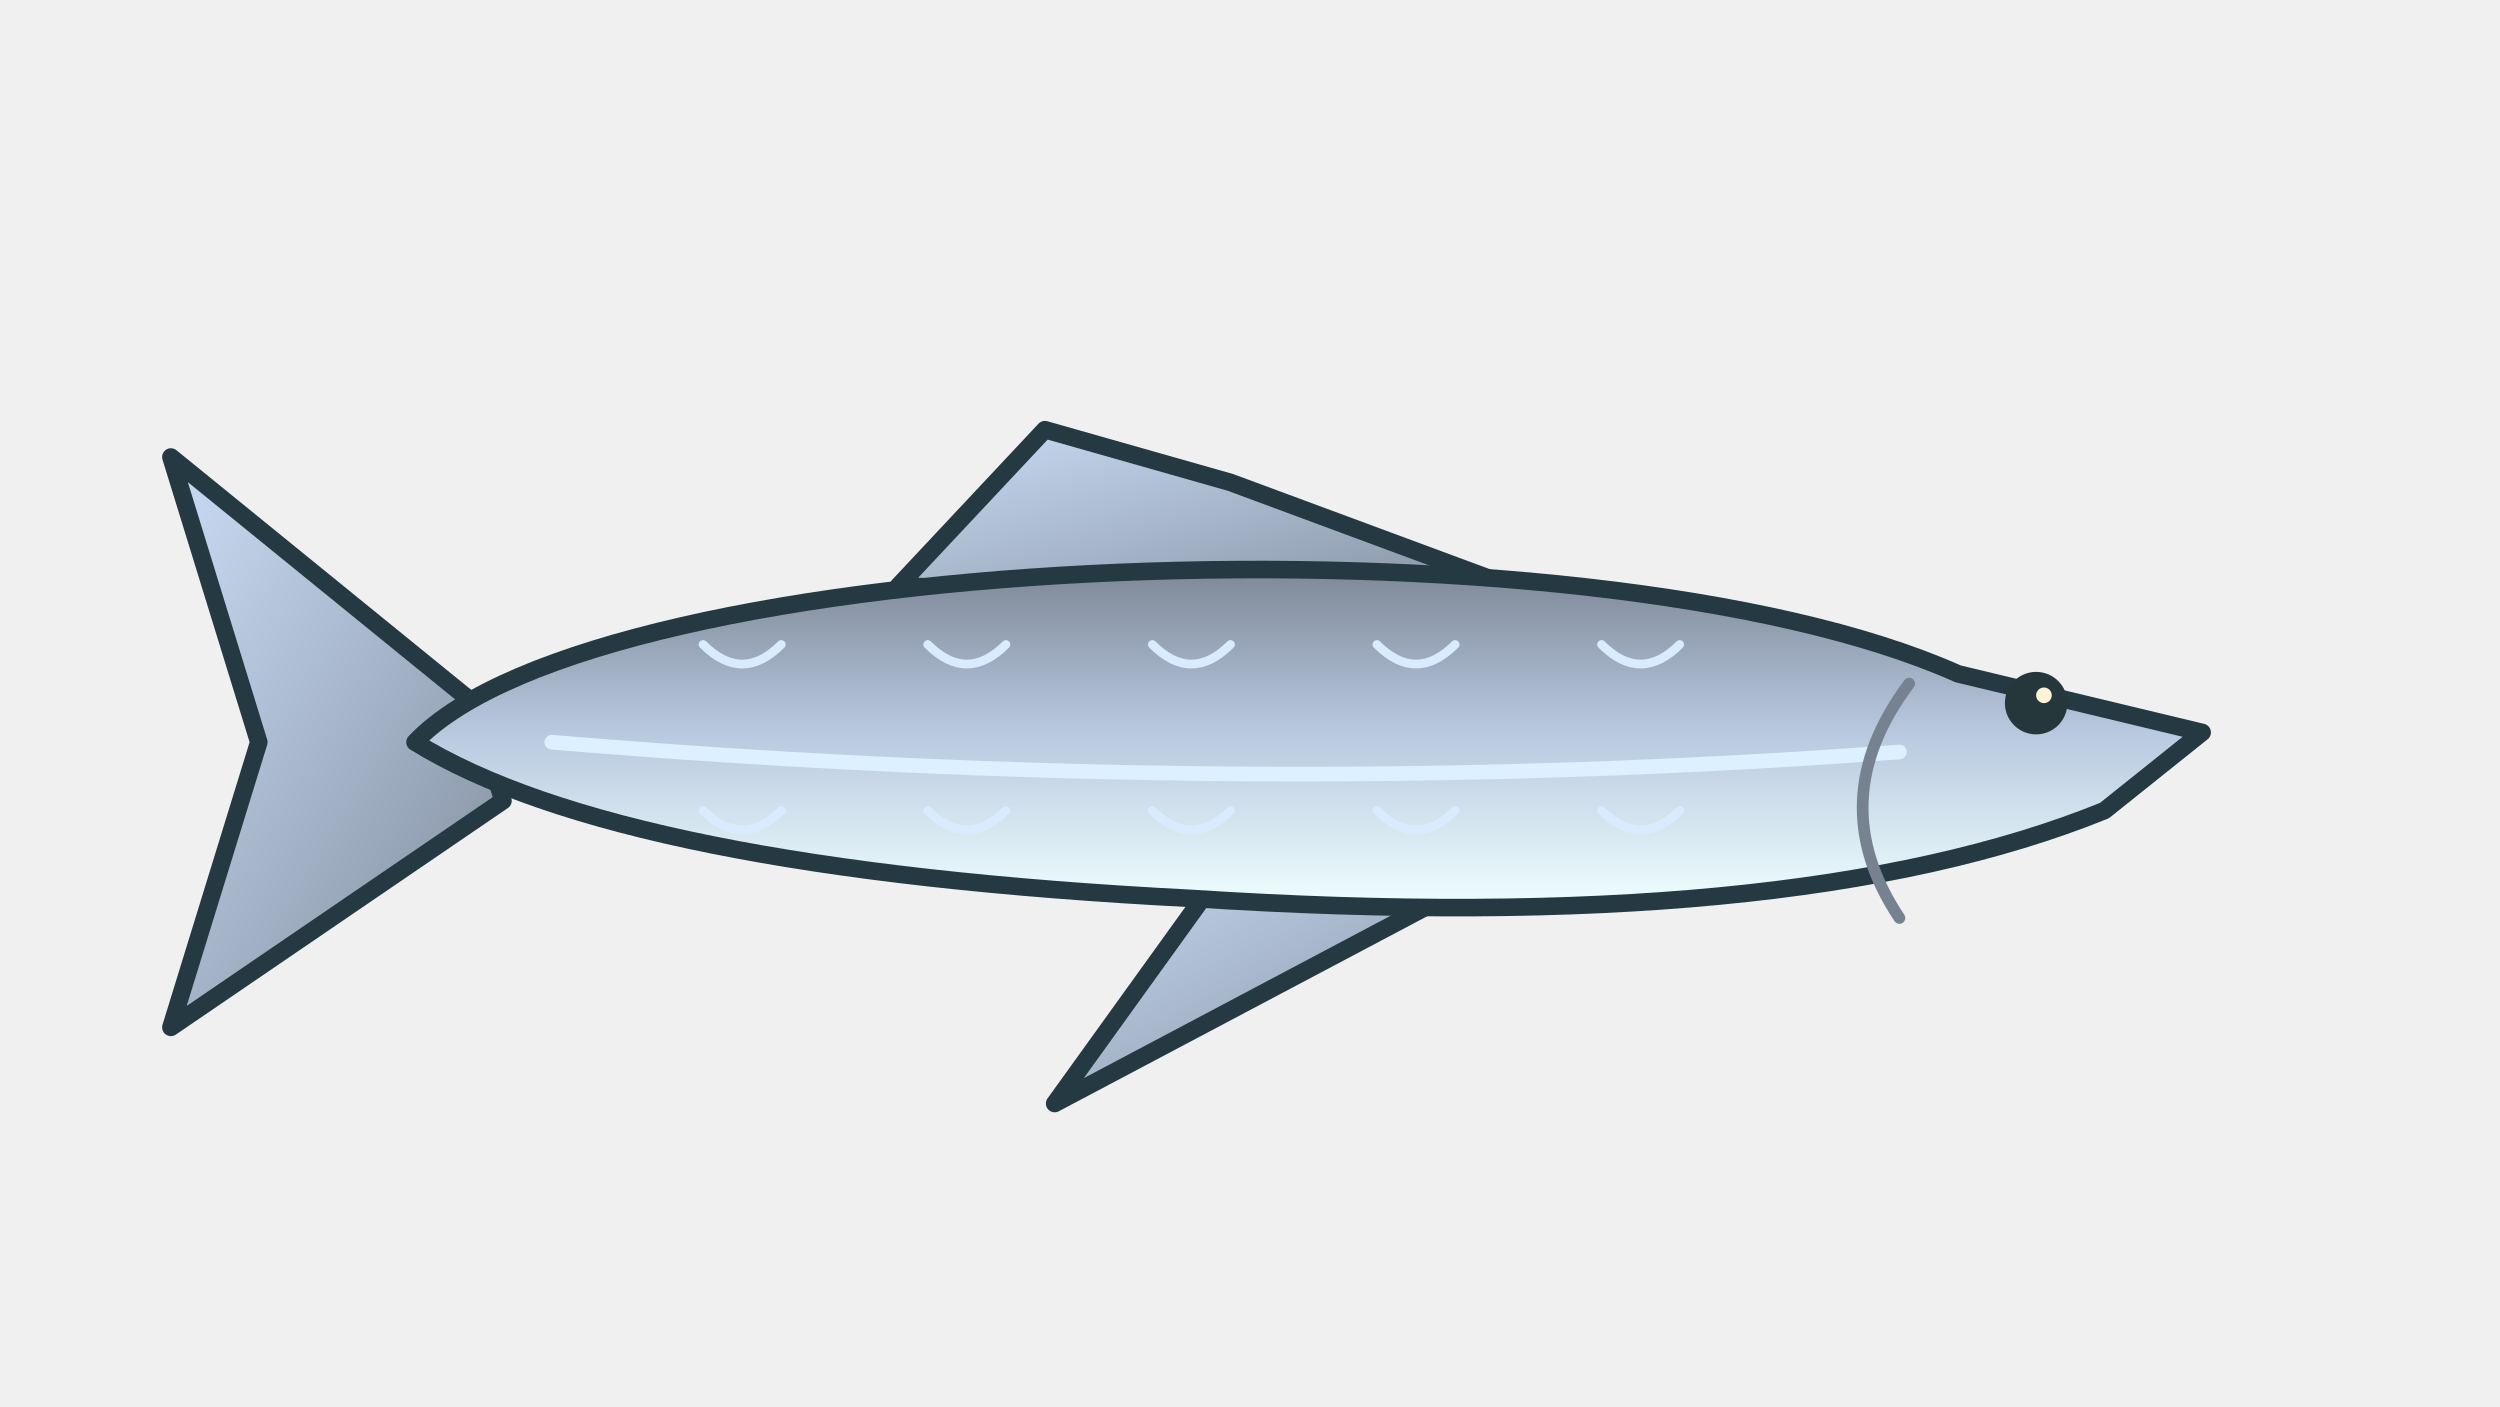
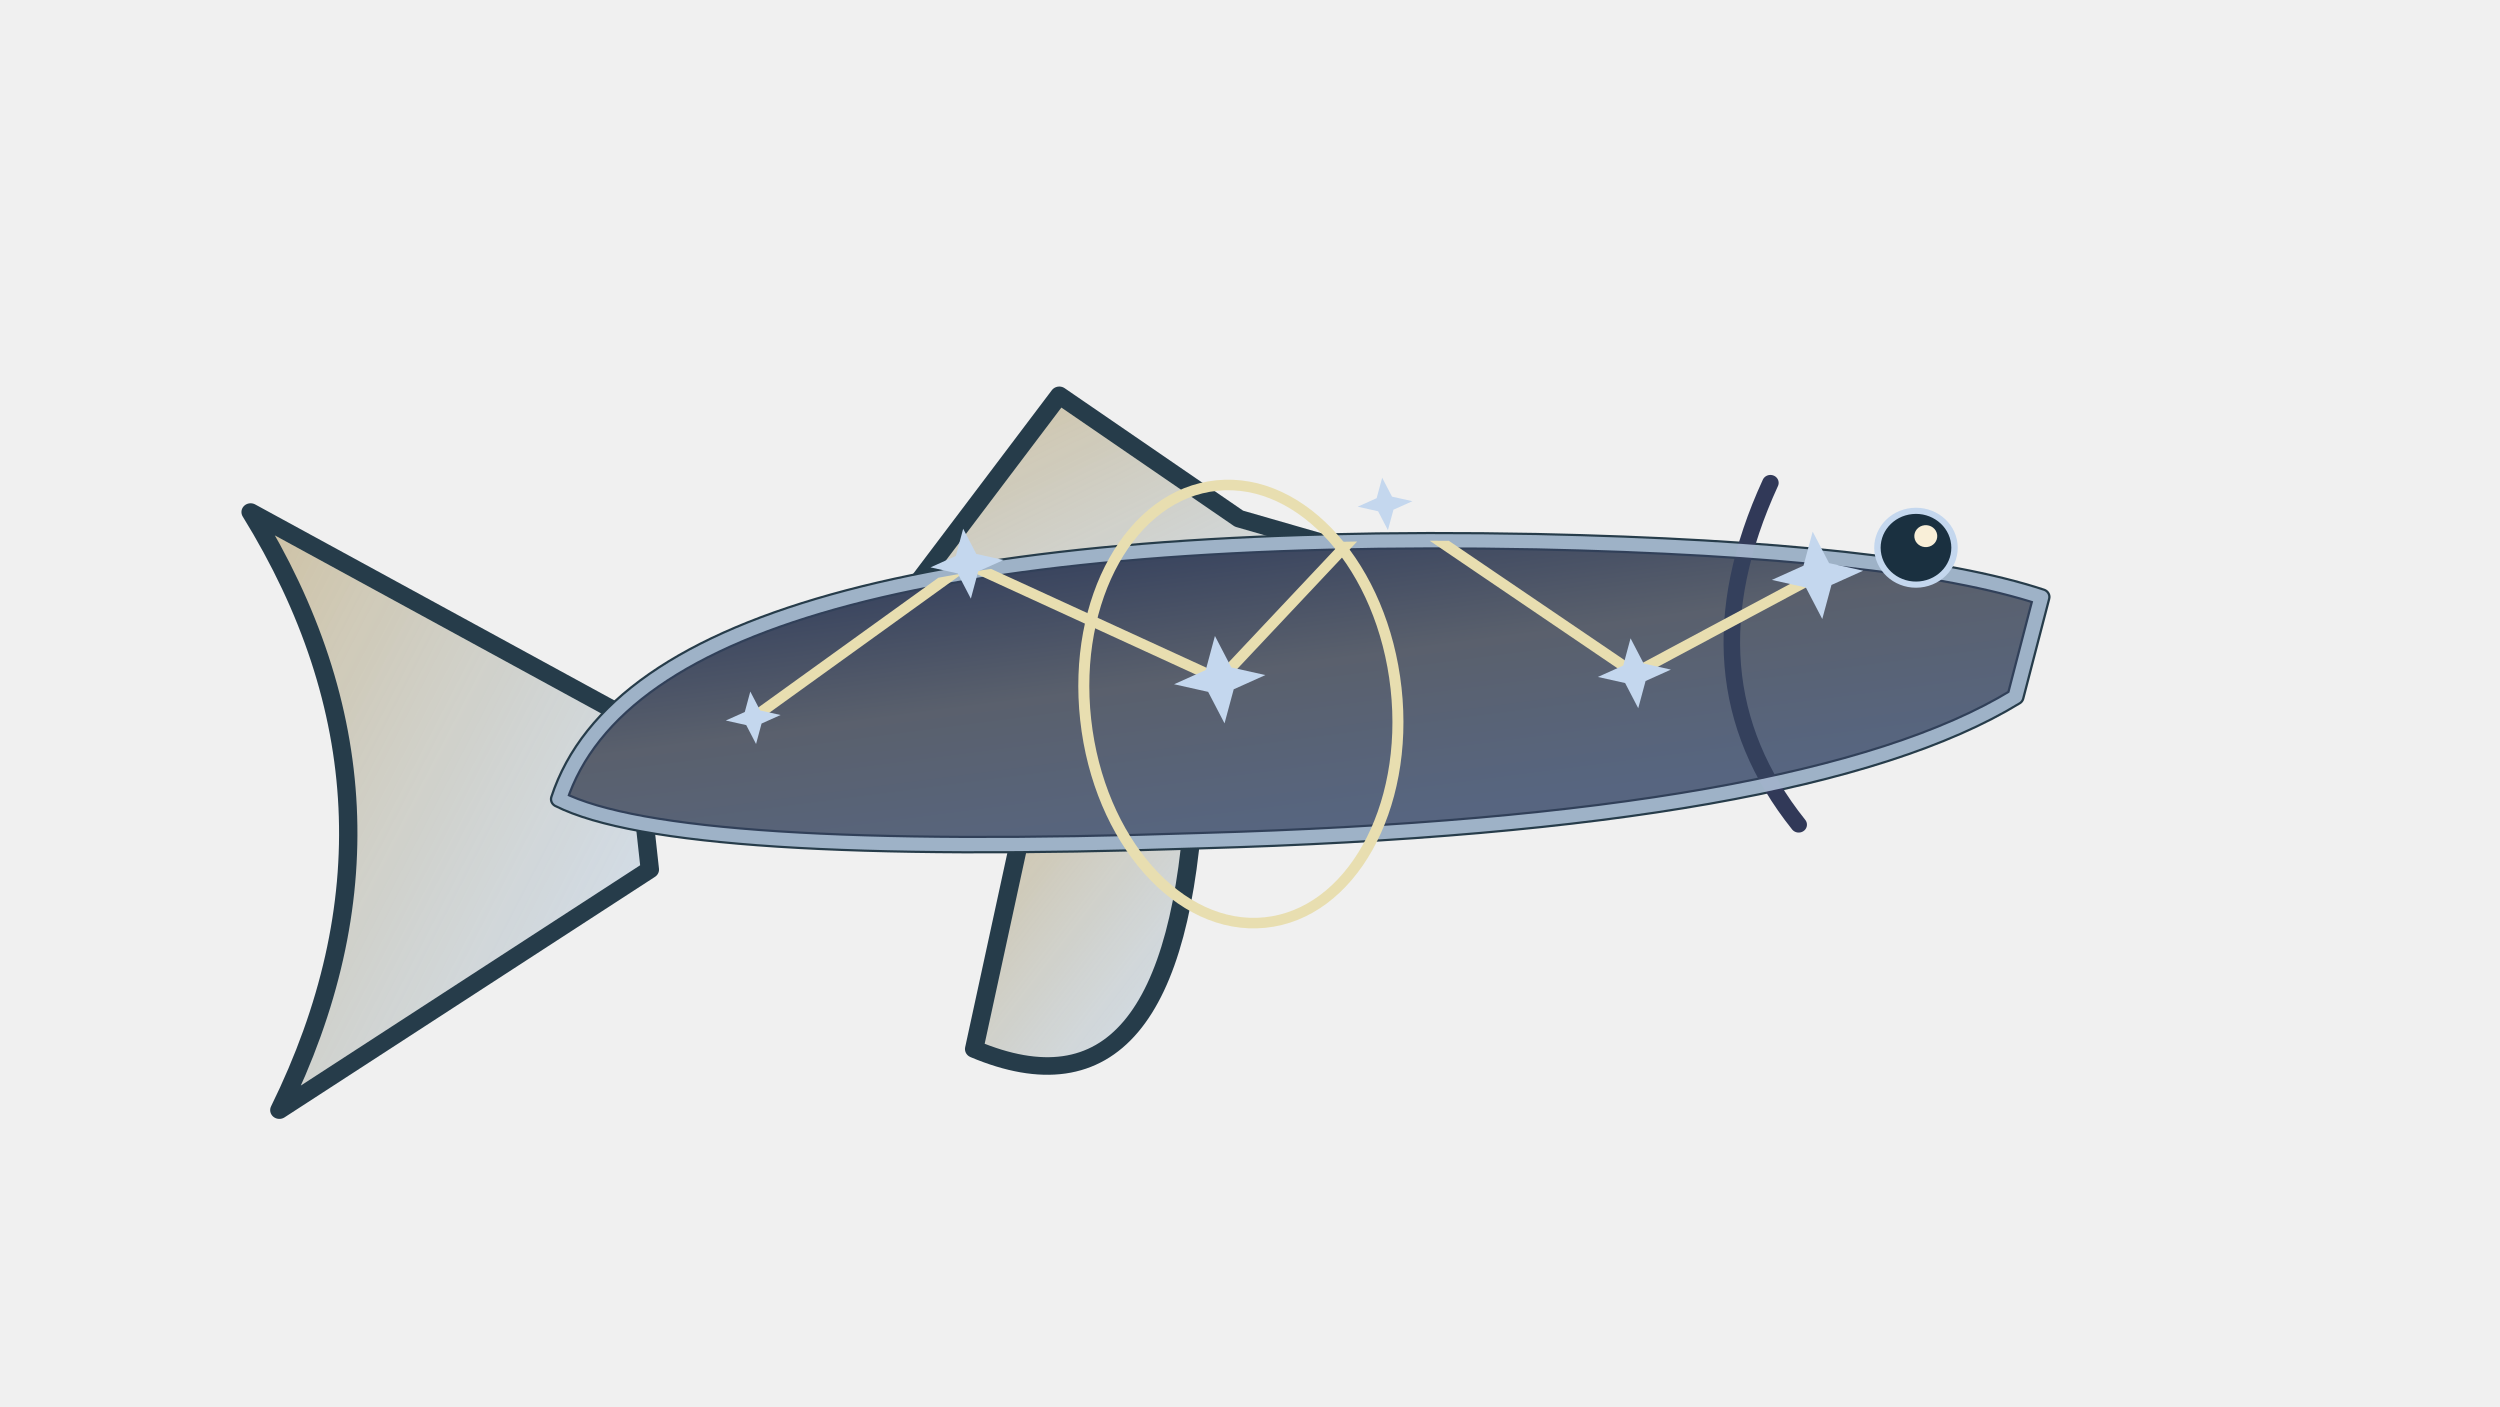
<svg xmlns="http://www.w3.org/2000/svg" width="256" height="144" viewBox="0 0 256 144">
  <defs>
-     <linearGradient id="body" x2="0" y2="1">
-       <stop stop-color="#7d8897" />
-       <stop offset=".48" stop-color="#b8c8df" />
-       <stop offset="1" stop-color="#efffff" />
+     <linearGradient id="body" x1="0" y1="0" x2=".15" y2="1">
+       <stop stop-color="#313958" />
+       <stop offset=".48" stop-color="#cfc09d" />
+       <stop offset="1" stop-color="#c4d7ee" />
    </linearGradient>
-     <linearGradient id="fin" x2="1" y2="1">
-       <stop stop-color="#cadcf5" />
-       <stop offset="1" stop-color="#808c9c" />
+     <linearGradient id="fin" x1="0" y1="0" x2="1" y2="1">
+       <stop stop-color="#cfc09d" />
+       <stop offset="1" stop-color="#c4d7ee" stop-opacity=".65" />
    </linearGradient>
  </defs>
-   <path d="M48.50 72.00 L17.50 46.80 L26.50 76.00 L17.50 105.20 L51.50 82.00 Z" fill="url(#fin)" stroke="#243941" stroke-width="1.8" stroke-linecap="round" stroke-linejoin="round" />
-   <path d="M92.00 60.00 L107.00 44.00 L126.00 49.40 L160.00 62.00 Z" fill="url(#fin)" stroke="#243941" stroke-width="1.8" stroke-linecap="round" stroke-linejoin="round" />
-   <path d="M126.00 88.00 L108.00 113.00 L159.00 86.00 Z" fill="url(#fin)" stroke="#243941" stroke-width="1.8" stroke-linecap="round" stroke-linejoin="round" />
-   <path d="M42.5 76 C61.5 56 162.5 52 200.5 69.0 L225.5 75 L215.5 83 Q183.5 96 122 92.0 Q63.5 89.0 42.5 76 Z" fill="url(#body)" stroke="#243941" stroke-width="1.8" stroke-linecap="round" stroke-linejoin="round" />
-   <path d="M56.5 76 Q128 82 194.5 77" fill="none" stroke="#dcf0ff" stroke-width="1.5" stroke-linecap="round" stroke-linejoin="round" />
-   <path d="M195.5 70.0 q-9 12 -1 24" fill="none" stroke="#778290" stroke-width="1.2" stroke-linecap="round" stroke-linejoin="round" />
-   <circle cx="208.50" cy="72.00" r="3.2" fill="#26373c" />
-   <circle cx="209.30" cy="71.20" r="0.8" fill="#fbf3d8" />
-   <path d="M72 66 q4 4 8 0" fill="none" stroke="#d9ecff" stroke-width="0.9" stroke-linecap="round" stroke-linejoin="round" />
-   <path d="M95 66 q4 4 8 0" fill="none" stroke="#d9ecff" stroke-width="0.9" stroke-linecap="round" stroke-linejoin="round" />
-   <path d="M118 66 q4 4 8 0" fill="none" stroke="#d9ecff" stroke-width="0.9" stroke-linecap="round" stroke-linejoin="round" />
-   <path d="M141 66 q4 4 8 0" fill="none" stroke="#d9ecff" stroke-width="0.9" stroke-linecap="round" stroke-linejoin="round" />
-   <path d="M164 66 q4 4 8 0" fill="none" stroke="#d9ecff" stroke-width="0.9" stroke-linecap="round" stroke-linejoin="round" />
-   <path d="M72 83 q4 4 8 0" fill="none" stroke="#d9ecff" stroke-width="0.9" stroke-linecap="round" stroke-linejoin="round" />
-   <path d="M95 83 q4 4 8 0" fill="none" stroke="#d9ecff" stroke-width="0.9" stroke-linecap="round" stroke-linejoin="round" />
-   <path d="M118 83 q4 4 8 0" fill="none" stroke="#d9ecff" stroke-width="0.9" stroke-linecap="round" stroke-linejoin="round" />
-   <path d="M141 83 q4 4 8 0" fill="none" stroke="#d9ecff" stroke-width="0.9" stroke-linecap="round" stroke-linejoin="round" />
-   <path d="M164 83 q4 4 8 0" fill="none" stroke="#d9ecff" stroke-width="0.9" stroke-linecap="round" stroke-linejoin="round" />
+   <defs>
+     <clipPath id="clip">
+       <path d="M52 75 Q65 45 161 57 Q200 62 215 69 L211 80 Q187 92 121 87 Q64 83 52 75Z" fill="#fff" stroke="none" stroke-width="0" stroke-linejoin="round" stroke-linecap="round" />
+     </clipPath>
+   </defs>
+   <g transform="translate(128 72) scale(.94 .90) rotate(-6) translate(-128 -72)">
+     <path d="M61 67 L22 39 Q38 74 18 107 L61 84Z" fill="url(#fin)" stroke="#263c4a" stroke-width="2" stroke-linejoin="round" stroke-linecap="round" />
+     <path d="M85.00 64.00 L111.00 35.00 L129.00 51.00 L160.00 64.00 Z" fill="url(#fin)" stroke="#263c4a" stroke-width="2" stroke-linejoin="round" stroke-linecap="round" />
+     <path d="M121 81 Q115 120 94 108 L102 83Z" fill="url(#fin)" stroke="#263c4a" stroke-width="2" stroke-linejoin="round" stroke-linecap="round" />
+     <path d="M52 75 Q65 45 161 57 Q200 62 215 69 L211 80 Q187 92 121 87 Q64 83 52 75Z" fill="url(#body)" stroke="#263c4a" stroke-width="2" stroke-linejoin="round" stroke-linecap="round" />
+     <path d="M187 53 Q175 74 186 92" fill="none" stroke="#313958" stroke-width="1.8" stroke-linejoin="round" stroke-linecap="round" />
+     <path d="M52 75 Q65 45 161 57 Q200 62 215 69 L211 80 Q187 92 121 87 Q64 83 52 75Z" fill="#34425d" stroke="#c4d7ee" stroke-width="1.5" stroke-linejoin="round" stroke-linecap="round" opacity=".76" />
+     <path d="M74 68 L99 53 L125 69 L145 51 L170 73 L191 64" fill="none" stroke="#e8deb0" stroke-width="1.2" stroke-linejoin="round" stroke-linecap="round" clip-path="url(#clip)" />
+     <path d="M74.00 65.00 L74.84 67.25 L77.00 68.00 L74.84 68.75 L74.00 71.00 L73.16 68.75 L71.00 68.00 L73.16 67.25 Z" fill="#c4d7ee" stroke="none" stroke-width="0" stroke-linejoin="round" stroke-linecap="round" />
+     <path d="M99.00 49.00 L100.12 52.00 L103.00 53.00 L100.12 54.00 L99.00 57.00 L97.88 54.00 L95.00 53.00 L97.88 52.00 Z" fill="#c4d7ee" stroke="none" stroke-width="0" stroke-linejoin="round" stroke-linecap="round" />
+     <path d="M125.00 64.00 L126.40 67.75 L130.00 69.00 L126.40 70.25 L125.00 74.00 L123.60 70.25 L120.00 69.00 L123.60 67.75 Z" fill="#c4d7ee" stroke="none" stroke-width="0" stroke-linejoin="round" stroke-linecap="round" />
+     <path d="M145.00 48.00 L145.84 50.25 L148.00 51.00 L145.84 51.75 L145.00 54.00 L144.16 51.75 L142.00 51.00 L144.16 50.25 Z" fill="#c4d7ee" stroke="none" stroke-width="0" stroke-linejoin="round" stroke-linecap="round" />
+     <path d="M170.00 69.00 L171.12 72.00 L174.00 73.00 L171.12 74.00 L170.00 77.00 L168.88 74.00 L166.00 73.00 L168.88 72.00 Z" fill="#c4d7ee" stroke="none" stroke-width="0" stroke-linejoin="round" stroke-linecap="round" />
+     <path d="M191.00 59.00 L192.40 62.75 L196.00 64.00 L192.40 65.25 L191.00 69.00 L189.60 65.25 L186.00 64.00 L189.60 62.75 Z" fill="#c4d7ee" stroke="none" stroke-width="0" stroke-linejoin="round" stroke-linecap="round" />
+     <ellipse cx="127.00" cy="72.00" rx="17.00" ry="25.00" fill="none" stroke="#e8deb0" stroke-width="1.2" />
+     <circle cx="202.00" cy="62.00" r="4.20" fill="#1a3040" stroke="#c4d7ee" stroke-width="0.7" />
+     <circle cx="203.20" cy="60.80" r="1.25" fill="#f9efd8" stroke="none" stroke-width="0" />
+   </g>
</svg>
